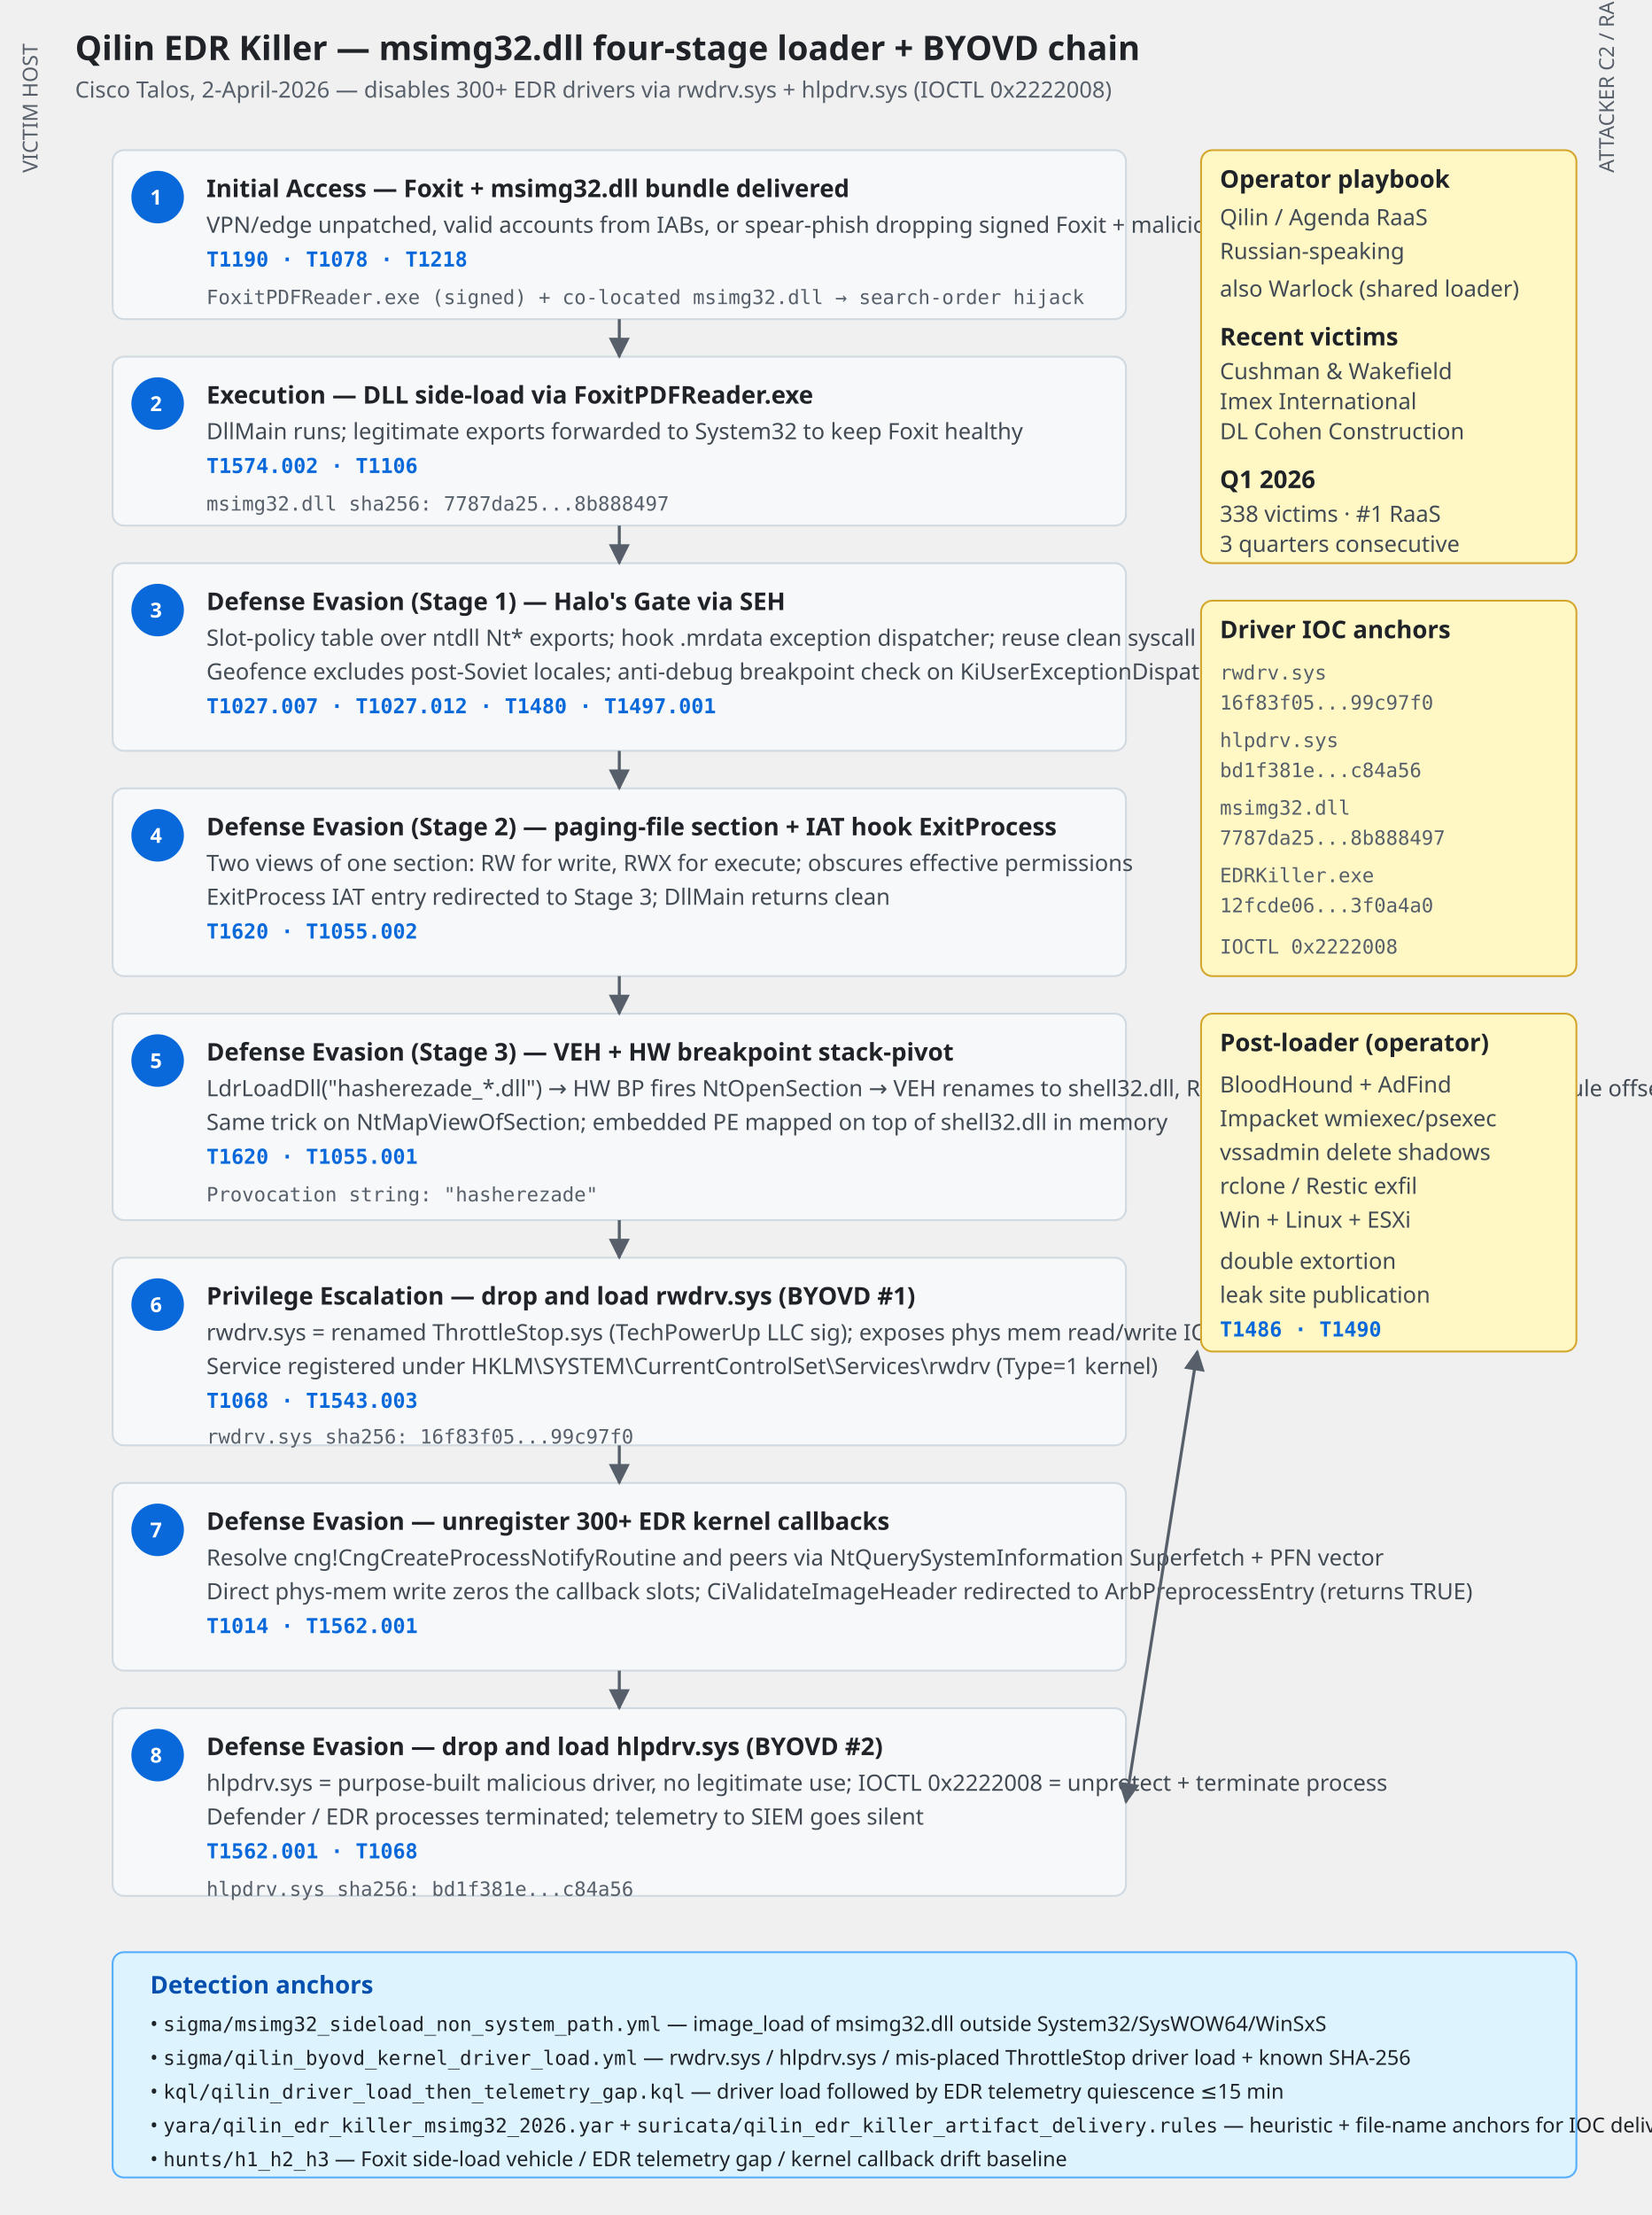
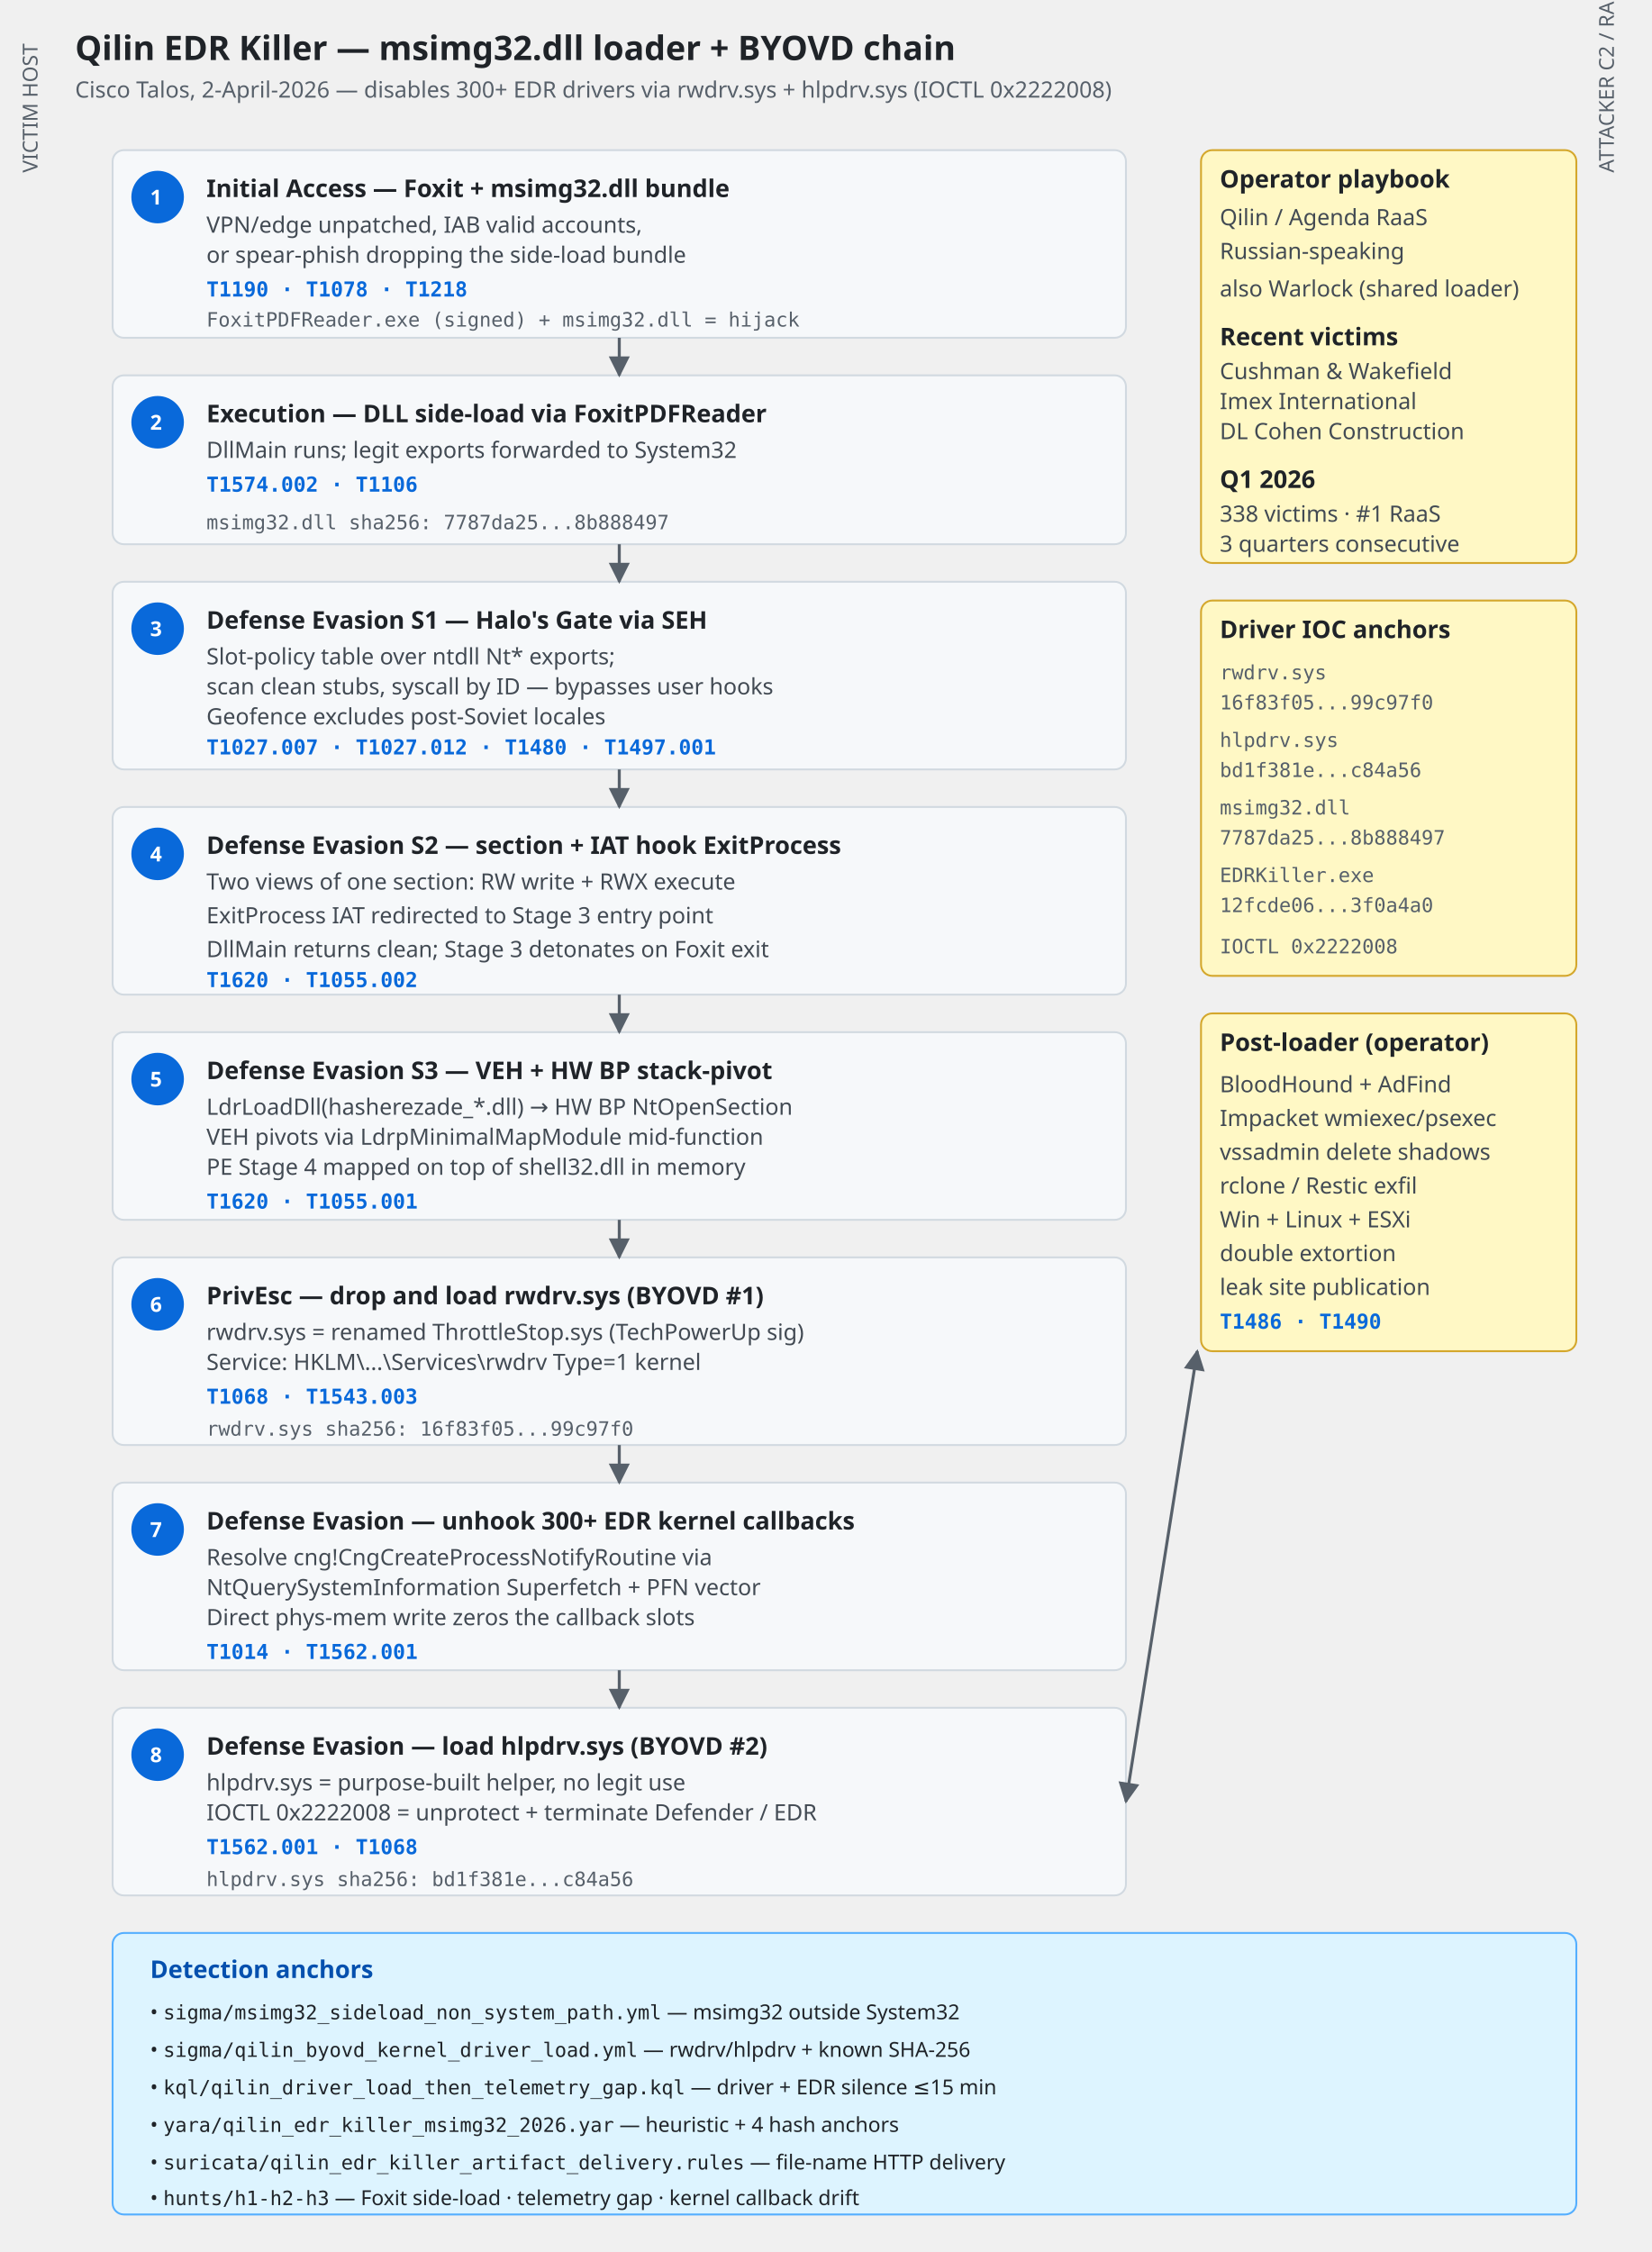
- <svg xmlns="http://www.w3.org/2000/svg" viewBox="0 0 880 1180" role="img" aria-labelledby="t d">
+ <svg xmlns="http://www.w3.org/2000/svg" viewBox="0 0 880 1200" role="img" aria-labelledby="t d">
  <defs>
    <style>
      .bg-stage     { fill: #f6f8fa; stroke: #d1d9e0; stroke-width: 1; }
      .bg-c2        { fill: #fff8c5; stroke: #d4a72c; stroke-width: 1; }
      .bg-det       { fill: #ddf4ff; stroke: #54aeff; stroke-width: 1; }
      .stagebg      { fill: #0969da; }
      .stagenum     { fill: #ffffff; font: 700 11px sans-serif; }
      .label        { fill: #1f2328; font: 600 13px sans-serif; }
      .sub          { fill: #424a53; font: 12px sans-serif; }
      .ioc          { fill: #57606a; font: 10.5px ui-monospace, "SFMono-Regular", Consolas, monospace; }
      .mitre        { fill: #0969da; font: 600 11px ui-monospace, "SFMono-Regular", Consolas, monospace; }
      .header       { fill: #1f2328; font: 700 18px sans-serif; }
      .subhead      { fill: #57606a; font: 12px sans-serif; }
      .lane         { fill: #57606a; font: 11px sans-serif; }
      .arrow        { stroke: #57606a; stroke-width: 1.6; fill: none; }
      .arrow-fill   { fill: #57606a; }
      .det-title    { fill: #0550ae; font: 700 13px sans-serif; }
      .det-sub      { fill: #1f2328; font: 11px sans-serif; }
      .det-mono     { fill: #1f2328; font: 10.5px ui-monospace, "SFMono-Regular", Consolas, monospace; }
      @media (prefers-color-scheme: dark) {
        .bg-stage   { fill: #161b22; stroke: #30363d; }
        .bg-c2      { fill: #2d2206; stroke: #9e6a03; }
        .bg-det     { fill: #051d2c; stroke: #265d97; }
        .stagebg    { fill: #58a6ff; }
        .stagenum   { fill: #0d1117; }
        .label      { fill: #c9d1d9; }
        .sub        { fill: #8b949e; }
        .ioc        { fill: #8b949e; }
        .mitre      { fill: #58a6ff; }
        .header     { fill: #c9d1d9; }
        .subhead    { fill: #8b949e; }
        .lane       { fill: #8b949e; }
        .arrow      { stroke: #8b949e; }
        .arrow-fill { fill: #8b949e; }
        .det-title  { fill: #79c0ff; }
        .det-sub    { fill: #c9d1d9; }
        .det-mono   { fill: #c9d1d9; }
      }
    </style>
    <marker id="arr" viewBox="0 0 10 10" refX="9" refY="5" markerWidth="7" markerHeight="7" orient="auto-start-reverse">
      <path d="M0,0 L10,5 L0,10 z" class="arrow-fill" />
    </marker>
  </defs>
-   <text x="40" y="32" class="header">Qilin EDR Killer — msimg32.dll four-stage loader + BYOVD chain</text>
+   <text x="40" y="32" class="header">Qilin EDR Killer — msimg32.dll loader + BYOVD chain</text>
  <text x="40" y="52" class="subhead">Cisco Talos, 2-April-2026 — disables 300+ EDR drivers via rwdrv.sys + hlpdrv.sys (IOCTL 0x2222008)</text>
  <text x="20" y="92" class="lane" transform="rotate(-90 20 92)">VICTIM HOST</text>
  <text x="860" y="92" class="lane" transform="rotate(-90 860 92)">ATTACKER C2 / RANSOMWARE</text>
-   <rect x="60" y="80" width="540" height="90" rx="6" class="bg-stage" />
+   <rect x="60" y="80" width="540" height="100" rx="6" class="bg-stage" />
  <circle cx="84" cy="105" r="14" class="stagebg" />
  <text x="80" y="109" class="stagenum">1</text>
-   <text x="110" y="105" class="label">Initial Access — Foxit + msimg32.dll bundle delivered</text>
-   <text x="110" y="124" class="sub">VPN/edge unpatched, valid accounts from IABs, or spear-phish dropping signed Foxit + malicious DLL pair</text>
-   <text x="110" y="142" class="mitre">T1190 · T1078 · T1218</text>
-   <text x="110" y="162" class="ioc">FoxitPDFReader.exe (signed) + co-located msimg32.dll → search-order hijack</text>
-   <rect x="60" y="190" width="540" height="90" rx="6" class="bg-stage" />
-   <circle cx="84" cy="215" r="14" class="stagebg" />
-   <text x="80" y="219" class="stagenum">2</text>
-   <text x="110" y="215" class="label">Execution — DLL side-load via FoxitPDFReader.exe</text>
-   <text x="110" y="234" class="sub">DllMain runs; legitimate exports forwarded to System32 to keep Foxit healthy</text>
-   <text x="110" y="252" class="mitre">T1574.002 · T1106</text>
-   <text x="110" y="272" class="ioc">msimg32.dll  sha256: 7787da25...8b888497</text>
-   <rect x="60" y="300" width="540" height="100" rx="6" class="bg-stage" />
-   <circle cx="84" cy="325" r="14" class="stagebg" />
-   <text x="80" y="329" class="stagenum">3</text>
-   <text x="110" y="325" class="label">Defense Evasion (Stage 1) — Halo's Gate via SEH</text>
-   <text x="110" y="344" class="sub">Slot-policy table over ntdll Nt* exports; hook .mrdata exception dispatcher; reuse clean syscall stubs</text>
-   <text x="110" y="362" class="sub">Geofence excludes post-Soviet locales; anti-debug breakpoint check on KiUserExceptionDispatcher</text>
-   <text x="110" y="380" class="mitre">T1027.007 · T1027.012 · T1480 · T1497.001</text>
-   <rect x="60" y="420" width="540" height="100" rx="6" class="bg-stage" />
-   <circle cx="84" cy="445" r="14" class="stagebg" />
-   <text x="80" y="449" class="stagenum">4</text>
-   <text x="110" y="445" class="label">Defense Evasion (Stage 2) — paging-file section + IAT hook ExitProcess</text>
-   <text x="110" y="464" class="sub">Two views of one section: RW for write, RWX for execute; obscures effective permissions</text>
-   <text x="110" y="482" class="sub">ExitProcess IAT entry redirected to Stage 3; DllMain returns clean</text>
-   <text x="110" y="500" class="mitre">T1620 · T1055.002</text>
-   <rect x="60" y="540" width="540" height="110" rx="6" class="bg-stage" />
-   <circle cx="84" cy="565" r="14" class="stagebg" />
-   <text x="80" y="569" class="stagenum">5</text>
-   <text x="110" y="565" class="label">Defense Evasion (Stage 3) — VEH + HW breakpoint stack-pivot</text>
-   <text x="110" y="584" class="sub">LdrLoadDll("hasherezade_*.dll") → HW BP fires NtOpenSection → VEH renames to shell32.dll, RIP→ret, RSP→LdrpMinimalMapModule offset</text>
-   <text x="110" y="602" class="sub">Same trick on NtMapViewOfSection; embedded PE mapped on top of shell32.dll in memory</text>
-   <text x="110" y="620" class="mitre">T1620 · T1055.001</text>
-   <text x="110" y="640" class="ioc">Provocation string: "hasherezade"</text>
+   <text x="110" y="105" class="label">Initial Access — Foxit + msimg32.dll bundle</text>
+   <text x="110" y="124" class="sub">VPN/edge unpatched, IAB valid accounts,</text>
+   <text x="110" y="140" class="sub">or spear-phish dropping the side-load bundle</text>
+   <text x="110" y="158" class="mitre">T1190 · T1078 · T1218</text>
+   <text x="110" y="174" class="ioc">FoxitPDFReader.exe (signed) + msimg32.dll = hijack</text>
+   <rect x="60" y="200" width="540" height="90" rx="6" class="bg-stage" />
+   <circle cx="84" cy="225" r="14" class="stagebg" />
+   <text x="80" y="229" class="stagenum">2</text>
+   <text x="110" y="225" class="label">Execution — DLL side-load via FoxitPDFReader</text>
+   <text x="110" y="244" class="sub">DllMain runs; legit exports forwarded to System32</text>
+   <text x="110" y="262" class="mitre">T1574.002 · T1106</text>
+   <text x="110" y="282" class="ioc">msimg32.dll  sha256: 7787da25...8b888497</text>
+   <rect x="60" y="310" width="540" height="100" rx="6" class="bg-stage" />
+   <circle cx="84" cy="335" r="14" class="stagebg" />
+   <text x="80" y="339" class="stagenum">3</text>
+   <text x="110" y="335" class="label">Defense Evasion S1 — Halo's Gate via SEH</text>
+   <text x="110" y="354" class="sub">Slot-policy table over ntdll Nt* exports;</text>
+   <text x="110" y="370" class="sub">scan clean stubs, syscall by ID — bypasses user hooks</text>
+   <text x="110" y="386" class="sub">Geofence excludes post-Soviet locales</text>
+   <text x="110" y="402" class="mitre">T1027.007 · T1027.012 · T1480 · T1497.001</text>
+   <rect x="60" y="430" width="540" height="100" rx="6" class="bg-stage" />
+   <circle cx="84" cy="455" r="14" class="stagebg" />
+   <text x="80" y="459" class="stagenum">4</text>
+   <text x="110" y="455" class="label">Defense Evasion S2 — section + IAT hook ExitProcess</text>
+   <text x="110" y="474" class="sub">Two views of one section: RW write + RWX execute</text>
+   <text x="110" y="492" class="sub">ExitProcess IAT redirected to Stage 3 entry point</text>
+   <text x="110" y="510" class="sub">DllMain returns clean; Stage 3 detonates on Foxit exit</text>
+   <text x="110" y="526" class="mitre">T1620 · T1055.002</text>
+   <rect x="60" y="550" width="540" height="100" rx="6" class="bg-stage" />
+   <circle cx="84" cy="575" r="14" class="stagebg" />
+   <text x="80" y="579" class="stagenum">5</text>
+   <text x="110" y="575" class="label">Defense Evasion S3 — VEH + HW BP stack-pivot</text>
+   <text x="110" y="594" class="sub">LdrLoadDll(hasherezade_*.dll) → HW BP NtOpenSection</text>
+   <text x="110" y="610" class="sub">VEH pivots via LdrpMinimalMapModule mid-function</text>
+   <text x="110" y="626" class="sub">PE Stage 4 mapped on top of shell32.dll in memory</text>
+   <text x="110" y="644" class="mitre">T1620 · T1055.001</text>
  <rect x="60" y="670" width="540" height="100" rx="6" class="bg-stage" />
  <circle cx="84" cy="695" r="14" class="stagebg" />
  <text x="80" y="699" class="stagenum">6</text>
-   <text x="110" y="695" class="label">Privilege Escalation — drop and load rwdrv.sys (BYOVD #1)</text>
-   <text x="110" y="714" class="sub">rwdrv.sys = renamed ThrottleStop.sys (TechPowerUp LLC sig); exposes phys mem read/write IOCTLs</text>
-   <text x="110" y="732" class="sub">Service registered under HKLM\SYSTEM\CurrentControlSet\Services\rwdrv (Type=1 kernel)</text>
-   <text x="110" y="750" class="mitre">T1068 · T1543.003</text>
-   <text x="110" y="769" class="ioc">rwdrv.sys  sha256: 16f83f05...99c97f0</text>
+   <text x="110" y="695" class="label">PrivEsc — drop and load rwdrv.sys (BYOVD #1)</text>
+   <text x="110" y="714" class="sub">rwdrv.sys = renamed ThrottleStop.sys (TechPowerUp sig)</text>
+   <text x="110" y="730" class="sub">Service: HKLM\...\Services\rwdrv  Type=1 kernel</text>
+   <text x="110" y="748" class="mitre">T1068 · T1543.003</text>
+   <text x="110" y="765" class="ioc">rwdrv.sys  sha256: 16f83f05...99c97f0</text>
  <rect x="60" y="790" width="540" height="100" rx="6" class="bg-stage" />
  <circle cx="84" cy="815" r="14" class="stagebg" />
  <text x="80" y="819" class="stagenum">7</text>
-   <text x="110" y="815" class="label">Defense Evasion — unregister 300+ EDR kernel callbacks</text>
-   <text x="110" y="834" class="sub">Resolve cng!CngCreateProcessNotifyRoutine and peers via NtQuerySystemInformation Superfetch + PFN vector</text>
-   <text x="110" y="852" class="sub">Direct phys-mem write zeros the callback slots; CiValidateImageHeader redirected to ArbPreprocessEntry (returns TRUE)</text>
-   <text x="110" y="870" class="mitre">T1014 · T1562.001</text>
+   <text x="110" y="815" class="label">Defense Evasion — unhook 300+ EDR kernel callbacks</text>
+   <text x="110" y="834" class="sub">Resolve cng!CngCreateProcessNotifyRoutine via</text>
+   <text x="110" y="850" class="sub">NtQuerySystemInformation Superfetch + PFN vector</text>
+   <text x="110" y="866" class="sub">Direct phys-mem write zeros the callback slots</text>
+   <text x="110" y="884" class="mitre">T1014 · T1562.001</text>
  <rect x="60" y="910" width="540" height="100" rx="6" class="bg-stage" />
  <circle cx="84" cy="935" r="14" class="stagebg" />
  <text x="80" y="939" class="stagenum">8</text>
-   <text x="110" y="935" class="label">Defense Evasion — drop and load hlpdrv.sys (BYOVD #2)</text>
-   <text x="110" y="954" class="sub">hlpdrv.sys = purpose-built malicious driver, no legitimate use; IOCTL 0x2222008 = unprotect + terminate process</text>
-   <text x="110" y="972" class="sub">Defender / EDR processes terminated; telemetry to SIEM goes silent</text>
-   <text x="110" y="990" class="mitre">T1562.001 · T1068</text>
-   <text x="110" y="1010" class="ioc">hlpdrv.sys  sha256: bd1f381e...c84a56</text>
+   <text x="110" y="935" class="label">Defense Evasion — load hlpdrv.sys (BYOVD #2)</text>
+   <text x="110" y="954" class="sub">hlpdrv.sys = purpose-built helper, no legit use</text>
+   <text x="110" y="970" class="sub">IOCTL 0x2222008 = unprotect + terminate Defender / EDR</text>
+   <text x="110" y="988" class="mitre">T1562.001 · T1068</text>
+   <text x="110" y="1005" class="ioc">hlpdrv.sys  sha256: bd1f381e...c84a56</text>
  <rect x="640" y="80" width="200" height="220" rx="6" class="bg-c2" />
  <text x="650" y="100" class="label">Operator playbook</text>
  <text x="650" y="120" class="sub">Qilin / Agenda RaaS</text>
  <text x="650" y="138" class="sub">Russian-speaking</text>
  <text x="650" y="158" class="sub">also Warlock (shared loader)</text>
  <text x="650" y="184" class="label">Recent victims</text>
  <text x="650" y="202" class="sub">Cushman &amp; Wakefield</text>
  <text x="650" y="218" class="sub">Imex International</text>
  <text x="650" y="234" class="sub">DL Cohen Construction</text>
  <text x="650" y="260" class="label">Q1 2026</text>
  <text x="650" y="278" class="sub">338 victims · #1 RaaS</text>
  <text x="650" y="294" class="sub">3 quarters consecutive</text>
  <rect x="640" y="320" width="200" height="200" rx="6" class="bg-c2" />
  <text x="650" y="340" class="label">Driver IOC anchors</text>
  <text x="650" y="362" class="ioc">rwdrv.sys</text>
  <text x="650" y="378" class="ioc">  16f83f05...99c97f0</text>
  <text x="650" y="398" class="ioc">hlpdrv.sys</text>
  <text x="650" y="414" class="ioc">  bd1f381e...c84a56</text>
  <text x="650" y="434" class="ioc">msimg32.dll</text>
  <text x="650" y="450" class="ioc">  7787da25...8b888497</text>
  <text x="650" y="470" class="ioc">EDRKiller.exe</text>
  <text x="650" y="486" class="ioc">  12fcde06...3f0a4a0</text>
  <text x="650" y="508" class="ioc">IOCTL 0x2222008</text>
  <rect x="640" y="540" width="200" height="180" rx="6" class="bg-c2" />
  <text x="650" y="560" class="label">Post-loader (operator)</text>
  <text x="650" y="582" class="sub">BloodHound + AdFind</text>
  <text x="650" y="600" class="sub">Impacket wmiexec/psexec</text>
  <text x="650" y="618" class="sub">vssadmin delete shadows</text>
  <text x="650" y="636" class="sub">rclone / Restic exfil</text>
  <text x="650" y="654" class="sub">Win + Linux + ESXi</text>
-   <text x="650" y="676" class="sub">double extortion</text>
-   <text x="650" y="694" class="sub">leak site publication</text>
-   <text x="650" y="712" class="mitre">T1486 · T1490</text>
-   <path d="M 330,170 L 330,190" class="arrow" marker-end="url(#arr)" />
-   <path d="M 330,280 L 330,300" class="arrow" marker-end="url(#arr)" />
-   <path d="M 330,400 L 330,420" class="arrow" marker-end="url(#arr)" />
-   <path d="M 330,520 L 330,540" class="arrow" marker-end="url(#arr)" />
+   <text x="650" y="672" class="sub">double extortion</text>
+   <text x="650" y="690" class="sub">leak site publication</text>
+   <text x="650" y="708" class="mitre">T1486 · T1490</text>
+   <path d="M 330,180 L 330,200" class="arrow" marker-end="url(#arr)" />
+   <path d="M 330,290 L 330,310" class="arrow" marker-end="url(#arr)" />
+   <path d="M 330,410 L 330,430" class="arrow" marker-end="url(#arr)" />
+   <path d="M 330,530 L 330,550" class="arrow" marker-end="url(#arr)" />
  <path d="M 330,650 L 330,670" class="arrow" marker-end="url(#arr)" />
  <path d="M 330,770 L 330,790" class="arrow" marker-end="url(#arr)" />
  <path d="M 330,890 L 330,910" class="arrow" marker-end="url(#arr)" />
  <path d="M 600,960 L 638,720" class="arrow" marker-end="url(#arr)" marker-start="url(#arr)" />
-   <rect x="60" y="1040" width="780" height="120" rx="6" class="bg-det" />
-   <text x="80" y="1062" class="det-title">Detection anchors</text>
-   <text x="80" y="1082" class="det-sub">• <tspan class="det-mono">sigma/msimg32_sideload_non_system_path.yml</tspan> — image_load of msimg32.dll outside System32/SysWOW64/WinSxS</text>
-   <text x="80" y="1100" class="det-sub">• <tspan class="det-mono">sigma/qilin_byovd_kernel_driver_load.yml</tspan> — rwdrv.sys / hlpdrv.sys / mis-placed ThrottleStop driver load + known SHA-256</text>
-   <text x="80" y="1118" class="det-sub">• <tspan class="det-mono">kql/qilin_driver_load_then_telemetry_gap.kql</tspan> — driver load followed by EDR telemetry quiescence ≤15 min</text>
-   <text x="80" y="1136" class="det-sub">• <tspan class="det-mono">yara/qilin_edr_killer_msimg32_2026.yar</tspan> + <tspan class="det-mono">suricata/qilin_edr_killer_artifact_delivery.rules</tspan> — heuristic + file-name anchors for IOC delivery</text>
-   <text x="80" y="1154" class="det-sub">• <tspan class="det-mono">hunts/h1_h2_h3</tspan> — Foxit side-load vehicle / EDR telemetry gap / kernel callback drift baseline</text>
+   <rect x="60" y="1030" width="780" height="150" rx="6" class="bg-det" />
+   <text x="80" y="1054" class="det-title">Detection anchors</text>
+   <text x="80" y="1076" class="det-sub">• <tspan class="det-mono">sigma/msimg32_sideload_non_system_path.yml</tspan> — msimg32 outside System32</text>
+   <text x="80" y="1096" class="det-sub">• <tspan class="det-mono">sigma/qilin_byovd_kernel_driver_load.yml</tspan> — rwdrv/hlpdrv + known SHA-256</text>
+   <text x="80" y="1116" class="det-sub">• <tspan class="det-mono">kql/qilin_driver_load_then_telemetry_gap.kql</tspan> — driver + EDR silence ≤15 min</text>
+   <text x="80" y="1136" class="det-sub">• <tspan class="det-mono">yara/qilin_edr_killer_msimg32_2026.yar</tspan> — heuristic + 4 hash anchors</text>
+   <text x="80" y="1156" class="det-sub">• <tspan class="det-mono">suricata/qilin_edr_killer_artifact_delivery.rules</tspan> — file-name HTTP delivery</text>
+   <text x="80" y="1175" class="det-sub">• <tspan class="det-mono">hunts/h1-h2-h3</tspan> — Foxit side-load · telemetry gap · kernel callback drift</text>
</svg>
